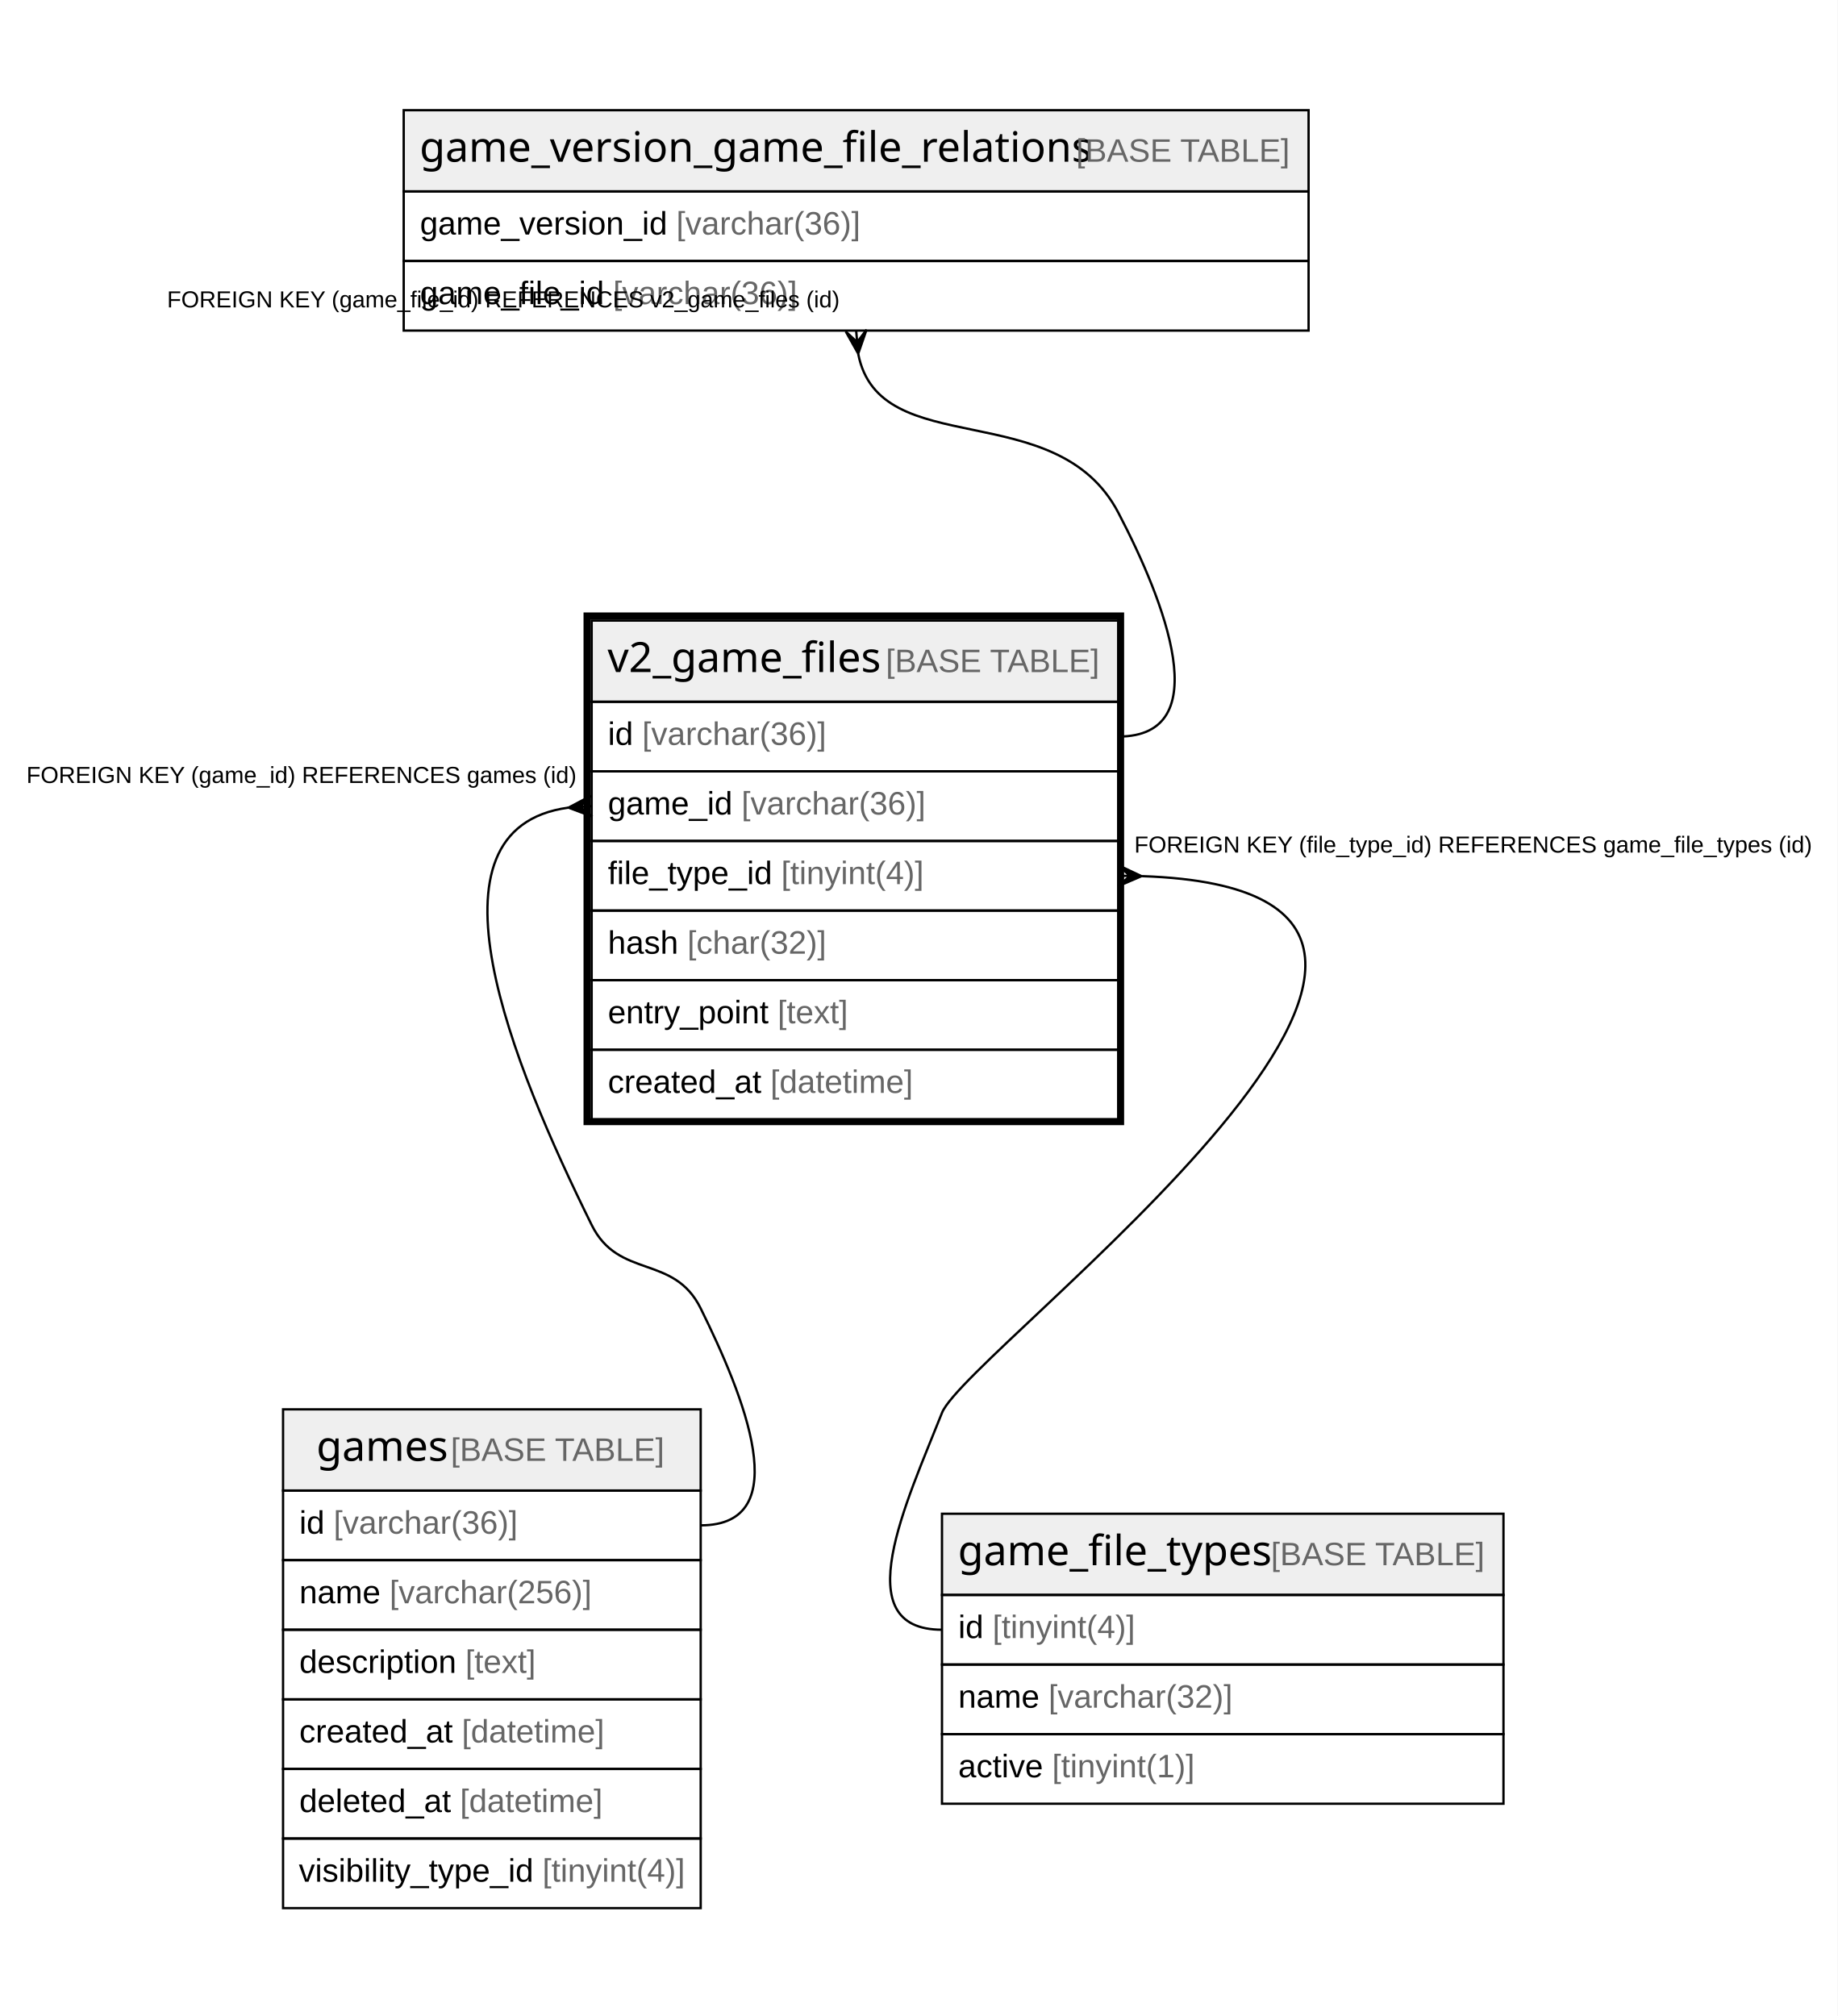
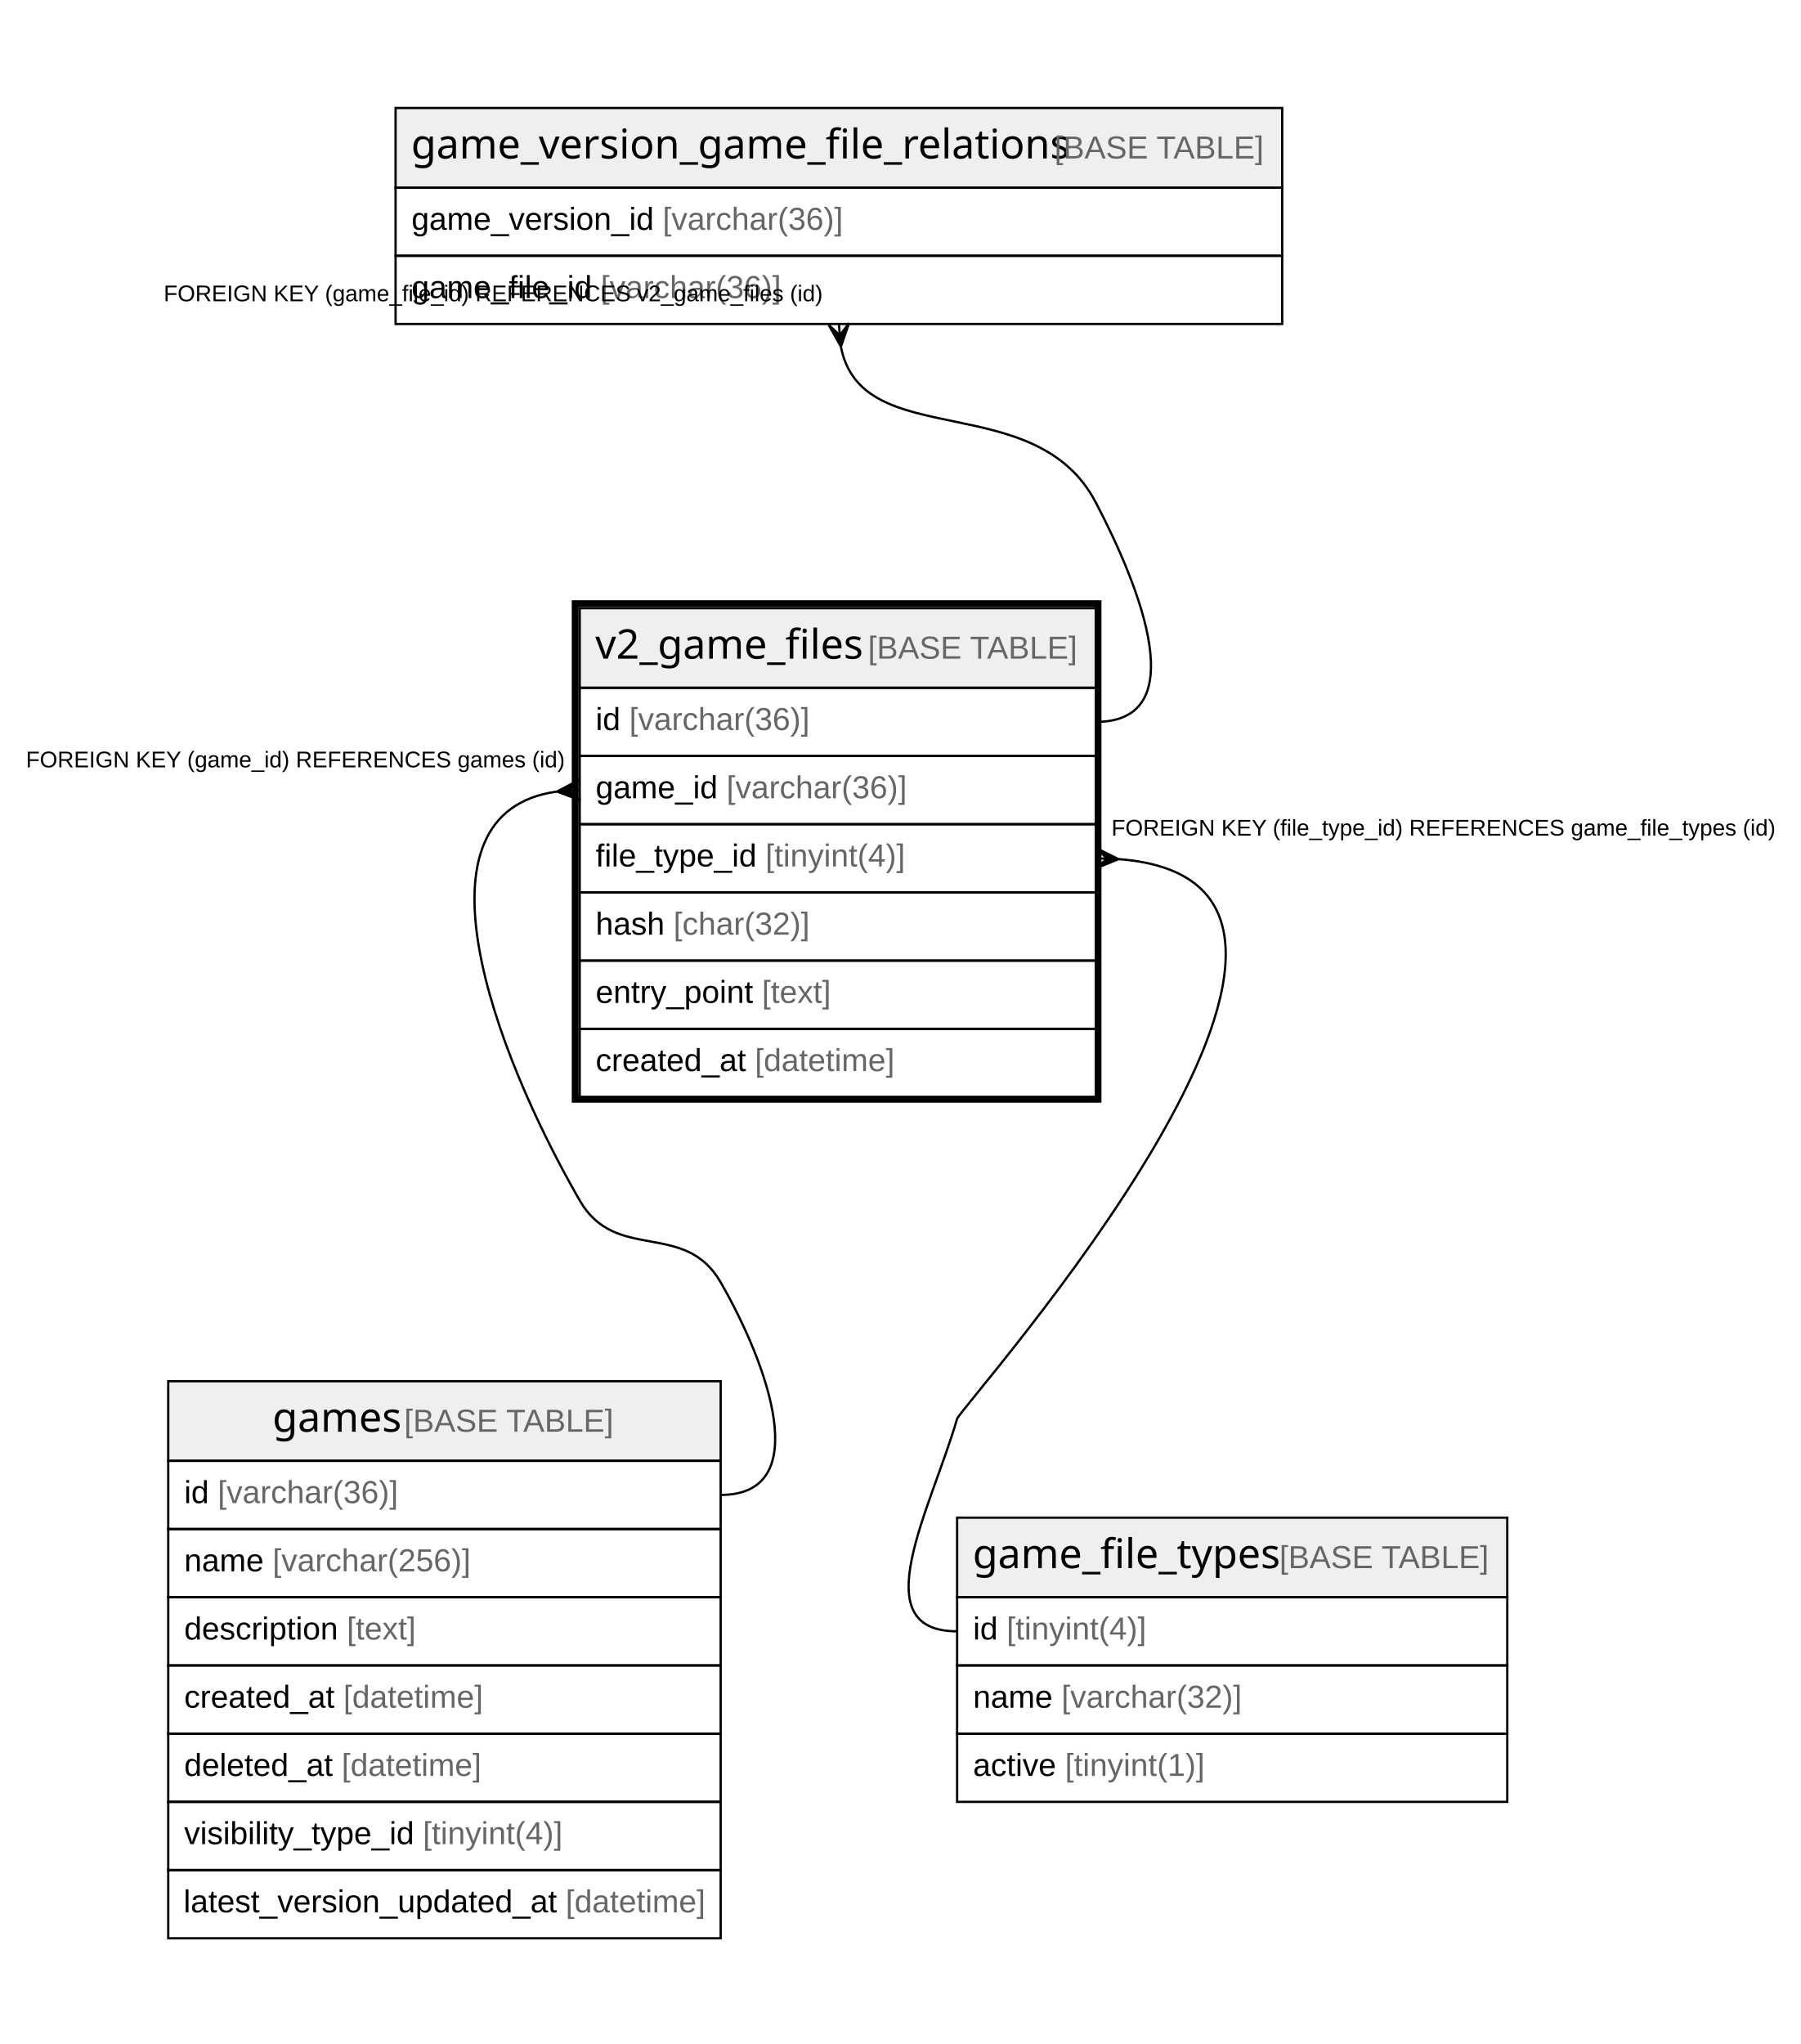
- <svg xmlns="http://www.w3.org/2000/svg" width="792pt" height="869pt" viewBox="0.00 0.00 792.00 869.00">
-   <g id="graph0" class="graph" transform="scale(1 1) rotate(0) translate(4 865)">
-     <polygon fill="#ffffff" stroke="transparent" points="-4,4 -4,-865 788,-865 788,4 -4,4" />
+ <svg xmlns="http://www.w3.org/2000/svg" width="792pt" height="899pt" viewBox="0.00 0.00 792.00 899.00">
+   <g id="graph0" class="graph" transform="scale(1 1) rotate(0) translate(4 895)">
+     <polygon fill="#ffffff" stroke="transparent" points="-4,4 -4,-895 788,-895 788,4 -4,4" />
    <g id="node1" class="node">
-       <polygon fill="#efefef" stroke="transparent" points="251,-562.5 251,-597.5 478,-597.5 478,-562.5 251,-562.5" />
-       <polygon fill="none" stroke="#000000" points="251,-562.5 251,-597.5 478,-597.5 478,-562.5 251,-562.5" />
-       <text text-anchor="start" x="257.86" y="-575.3" font-family="Arial Bold" font-size="18.00" fill="#000000">v2_game_files</text>
-       <text text-anchor="start" x="373.886" y="-575.3" font-family="Arial" font-size="14.00" fill="#000000"> </text>
-       <text text-anchor="start" x="377.777" y="-575.3" font-family="Arial" font-size="14.00" fill="#666666">[BASE TABLE]</text>
+       <polygon fill="#efefef" stroke="transparent" points="251,-592.5 251,-627.5 478,-627.5 478,-592.5 251,-592.5" />
+       <polygon fill="none" stroke="#000000" points="251,-592.5 251,-627.5 478,-627.5 478,-592.5 251,-592.5" />
+       <text text-anchor="start" x="257.86" y="-605.3" font-family="Arial Bold" font-size="18.00" fill="#000000">v2_game_files</text>
+       <text text-anchor="start" x="373.886" y="-605.3" font-family="Arial" font-size="14.00" fill="#000000"> </text>
+       <text text-anchor="start" x="377.777" y="-605.3" font-family="Arial" font-size="14.00" fill="#666666">[BASE TABLE]</text>
+       <polygon fill="none" stroke="#000000" points="251,-562.5 251,-592.5 478,-592.5 478,-562.5 251,-562.5" />
+       <text text-anchor="start" x="258" y="-573.9" font-family="Arial" font-size="14.00" fill="#000000">id </text>
+       <text text-anchor="start" x="272.78" y="-573.9" font-family="Arial" font-size="14.00" fill="#666666">[varchar(36)]</text>
      <polygon fill="none" stroke="#000000" points="251,-532.5 251,-562.5 478,-562.5 478,-532.5 251,-532.5" />
-       <text text-anchor="start" x="258" y="-543.9" font-family="Arial" font-size="14.00" fill="#000000">id </text>
-       <text text-anchor="start" x="272.78" y="-543.9" font-family="Arial" font-size="14.00" fill="#666666">[varchar(36)]</text>
+       <text text-anchor="start" x="258" y="-543.9" font-family="Arial" font-size="14.00" fill="#000000">game_id </text>
+       <text text-anchor="start" x="315.571" y="-543.9" font-family="Arial" font-size="14.00" fill="#666666">[varchar(36)]</text>
      <polygon fill="none" stroke="#000000" points="251,-502.5 251,-532.5 478,-532.5 478,-502.5 251,-502.5" />
-       <text text-anchor="start" x="258" y="-513.9" font-family="Arial" font-size="14.00" fill="#000000">game_id </text>
-       <text text-anchor="start" x="315.571" y="-513.9" font-family="Arial" font-size="14.00" fill="#666666">[varchar(36)]</text>
+       <text text-anchor="start" x="258" y="-513.9" font-family="Arial" font-size="14.00" fill="#000000">file_type_id </text>
+       <text text-anchor="start" x="332.687" y="-513.9" font-family="Arial" font-size="14.00" fill="#666666">[tinyint(4)]</text>
      <polygon fill="none" stroke="#000000" points="251,-472.5 251,-502.5 478,-502.5 478,-472.5 251,-472.5" />
-       <text text-anchor="start" x="258" y="-483.9" font-family="Arial" font-size="14.00" fill="#000000">file_type_id </text>
-       <text text-anchor="start" x="332.687" y="-483.9" font-family="Arial" font-size="14.00" fill="#666666">[tinyint(4)]</text>
+       <text text-anchor="start" x="258" y="-483.9" font-family="Arial" font-size="14.00" fill="#000000">hash </text>
+       <text text-anchor="start" x="292.238" y="-483.9" font-family="Arial" font-size="14.00" fill="#666666">[char(32)]</text>
      <polygon fill="none" stroke="#000000" points="251,-442.5 251,-472.5 478,-472.5 478,-442.5 251,-442.5" />
-       <text text-anchor="start" x="258" y="-453.9" font-family="Arial" font-size="14.00" fill="#000000">hash </text>
-       <text text-anchor="start" x="292.238" y="-453.9" font-family="Arial" font-size="14.00" fill="#666666">[char(32)]</text>
+       <text text-anchor="start" x="258" y="-453.9" font-family="Arial" font-size="14.00" fill="#000000">entry_point </text>
+       <text text-anchor="start" x="331.135" y="-453.9" font-family="Arial" font-size="14.00" fill="#666666">[text]</text>
      <polygon fill="none" stroke="#000000" points="251,-412.5 251,-442.5 478,-442.5 478,-412.5 251,-412.5" />
-       <text text-anchor="start" x="258" y="-423.9" font-family="Arial" font-size="14.00" fill="#000000">entry_point </text>
-       <text text-anchor="start" x="331.135" y="-423.9" font-family="Arial" font-size="14.00" fill="#666666">[text]</text>
-       <polygon fill="none" stroke="#000000" points="251,-382.5 251,-412.5 478,-412.5 478,-382.5 251,-382.5" />
-       <text text-anchor="start" x="258" y="-393.9" font-family="Arial" font-size="14.00" fill="#000000">created_at </text>
-       <text text-anchor="start" x="328.028" y="-393.9" font-family="Arial" font-size="14.00" fill="#666666">[datetime]</text>
-       <polygon fill="none" stroke="#000000" stroke-width="3" points="249,-381.5 249,-599.5 479,-599.5 479,-381.5 249,-381.5" />
+       <text text-anchor="start" x="258" y="-423.9" font-family="Arial" font-size="14.00" fill="#000000">created_at </text>
+       <text text-anchor="start" x="328.028" y="-423.9" font-family="Arial" font-size="14.00" fill="#666666">[datetime]</text>
+       <polygon fill="none" stroke="#000000" stroke-width="3" points="249,-411.5 249,-629.5 479,-629.5 479,-411.5 249,-411.5" />
    </g>
    <g id="node3" class="node">
-       <polygon fill="#efefef" stroke="transparent" points="118,-222.5 118,-257.5 298,-257.5 298,-222.5 118,-222.5" />
-       <polygon fill="none" stroke="#000000" points="118,-222.5 118,-257.5 298,-257.5 298,-222.5 118,-222.5" />
-       <text text-anchor="start" x="132.368" y="-235.3" font-family="Arial Bold" font-size="18.00" fill="#000000">games</text>
-       <text text-anchor="start" x="186.379" y="-235.3" font-family="Arial" font-size="14.00" fill="#000000"> </text>
-       <text text-anchor="start" x="190.269" y="-235.3" font-family="Arial" font-size="14.00" fill="#666666">[BASE TABLE]</text>
-       <polygon fill="none" stroke="#000000" points="118,-192.5 118,-222.5 298,-222.5 298,-192.5 118,-192.5" />
-       <text text-anchor="start" x="125" y="-203.9" font-family="Arial" font-size="14.00" fill="#000000">id </text>
-       <text text-anchor="start" x="139.78" y="-203.9" font-family="Arial" font-size="14.00" fill="#666666">[varchar(36)]</text>
-       <polygon fill="none" stroke="#000000" points="118,-162.5 118,-192.5 298,-192.5 298,-162.5 118,-162.5" />
-       <text text-anchor="start" x="125" y="-173.9" font-family="Arial" font-size="14.00" fill="#000000">name </text>
-       <text text-anchor="start" x="163.899" y="-173.9" font-family="Arial" font-size="14.00" fill="#666666">[varchar(256)]</text>
-       <polygon fill="none" stroke="#000000" points="118,-132.5 118,-162.5 298,-162.5 298,-132.5 118,-132.5" />
-       <text text-anchor="start" x="125" y="-143.9" font-family="Arial" font-size="14.00" fill="#000000">description </text>
-       <text text-anchor="start" x="196.568" y="-143.9" font-family="Arial" font-size="14.00" fill="#666666">[text]</text>
-       <polygon fill="none" stroke="#000000" points="118,-102.5 118,-132.5 298,-132.5 298,-102.5 118,-102.5" />
-       <text text-anchor="start" x="125" y="-113.9" font-family="Arial" font-size="14.00" fill="#000000">created_at </text>
-       <text text-anchor="start" x="195.028" y="-113.9" font-family="Arial" font-size="14.00" fill="#666666">[datetime]</text>
-       <polygon fill="none" stroke="#000000" points="118,-72.5 118,-102.5 298,-102.5 298,-72.5 118,-72.5" />
-       <text text-anchor="start" x="125" y="-83.9" font-family="Arial" font-size="14.00" fill="#000000">deleted_at </text>
-       <text text-anchor="start" x="194.257" y="-83.9" font-family="Arial" font-size="14.00" fill="#666666">[datetime]</text>
-       <polygon fill="none" stroke="#000000" points="118,-42.5 118,-72.5 298,-72.5 298,-42.5 118,-42.5" />
-       <text text-anchor="start" x="124.774" y="-53.9" font-family="Arial" font-size="14.00" fill="#000000">visibility_type_id </text>
-       <text text-anchor="start" x="229.781" y="-53.9" font-family="Arial" font-size="14.00" fill="#666666">[tinyint(4)]</text>
+       <polygon fill="#efefef" stroke="transparent" points="70,-252.5 70,-287.5 313,-287.5 313,-252.5 70,-252.5" />
+       <polygon fill="none" stroke="#000000" points="70,-252.5 70,-287.5 313,-287.5 313,-252.5 70,-252.5" />
+       <text text-anchor="start" x="115.868" y="-265.3" font-family="Arial Bold" font-size="18.00" fill="#000000">games</text>
+       <text text-anchor="start" x="169.879" y="-265.3" font-family="Arial" font-size="14.00" fill="#000000"> </text>
+       <text text-anchor="start" x="173.769" y="-265.3" font-family="Arial" font-size="14.00" fill="#666666">[BASE TABLE]</text>
+       <polygon fill="none" stroke="#000000" points="70,-222.5 70,-252.5 313,-252.5 313,-222.5 70,-222.5" />
+       <text text-anchor="start" x="77" y="-233.9" font-family="Arial" font-size="14.00" fill="#000000">id </text>
+       <text text-anchor="start" x="91.78" y="-233.9" font-family="Arial" font-size="14.00" fill="#666666">[varchar(36)]</text>
+       <polygon fill="none" stroke="#000000" points="70,-192.5 70,-222.5 313,-222.5 313,-192.5 70,-192.5" />
+       <text text-anchor="start" x="77" y="-203.9" font-family="Arial" font-size="14.00" fill="#000000">name </text>
+       <text text-anchor="start" x="115.899" y="-203.9" font-family="Arial" font-size="14.00" fill="#666666">[varchar(256)]</text>
+       <polygon fill="none" stroke="#000000" points="70,-162.5 70,-192.5 313,-192.5 313,-162.5 70,-162.5" />
+       <text text-anchor="start" x="77" y="-173.9" font-family="Arial" font-size="14.00" fill="#000000">description </text>
+       <text text-anchor="start" x="148.568" y="-173.9" font-family="Arial" font-size="14.00" fill="#666666">[text]</text>
+       <polygon fill="none" stroke="#000000" points="70,-132.5 70,-162.5 313,-162.5 313,-132.5 70,-132.5" />
+       <text text-anchor="start" x="77" y="-143.9" font-family="Arial" font-size="14.00" fill="#000000">created_at </text>
+       <text text-anchor="start" x="147.028" y="-143.9" font-family="Arial" font-size="14.00" fill="#666666">[datetime]</text>
+       <polygon fill="none" stroke="#000000" points="70,-102.5 70,-132.5 313,-132.5 313,-102.5 70,-102.5" />
+       <text text-anchor="start" x="77" y="-113.9" font-family="Arial" font-size="14.00" fill="#000000">deleted_at </text>
+       <text text-anchor="start" x="146.257" y="-113.9" font-family="Arial" font-size="14.00" fill="#666666">[datetime]</text>
+       <polygon fill="none" stroke="#000000" points="70,-72.5 70,-102.5 313,-102.5 313,-72.5 70,-72.5" />
+       <text text-anchor="start" x="77" y="-83.9" font-family="Arial" font-size="14.00" fill="#000000">visibility_type_id </text>
+       <text text-anchor="start" x="182.007" y="-83.9" font-family="Arial" font-size="14.00" fill="#666666">[tinyint(4)]</text>
+       <polygon fill="none" stroke="#000000" points="70,-42.5 70,-72.5 313,-72.5 313,-42.5 70,-42.5" />
+       <text text-anchor="start" x="76.737" y="-53.9" font-family="Arial" font-size="14.00" fill="#000000">latest_version_updated_at </text>
+       <text text-anchor="start" x="244.803" y="-53.9" font-family="Arial" font-size="14.00" fill="#666666">[datetime]</text>
    </g>
    <g id="edge2" class="edge">
-       <path fill="none" stroke="#000000" d="M240.933,-516.856C174.776,-507.82 217.083,-405.702 251,-337 262.648,-313.406 286.352,-324.594 298,-301 316.396,-263.738 339.556,-207.5 298,-207.5" />
-       <polygon fill="#000000" stroke="#000000" points="241.02,-516.861 250.713,-521.991 246.01,-517.181 251,-517.5 251,-517.5 251,-517.5 246.01,-517.181 251.287,-513.009 241.02,-516.861 241.02,-516.861" />
-       <text text-anchor="start" x="7.386" y="-527.5" font-family="Arial" font-size="10.00" fill="#000000">FOREIGN KEY (game_id) REFERENCES games (id)</text>
+       <path fill="none" stroke="#000000" d="M240.907,-546.842C174.389,-537.613 212.773,-433.401 251,-367 266.898,-339.385 297.102,-358.615 313,-331 333.733,-294.986 354.556,-237.5 313,-237.5" />
+       <polygon fill="#000000" stroke="#000000" points="241.021,-546.849 250.707,-551.99 246.011,-547.175 251,-547.5 251,-547.5 251,-547.5 246.011,-547.175 251.293,-543.01 241.021,-546.849 241.021,-546.849" />
+       <text text-anchor="start" x="7.386" y="-557.5" font-family="Arial" font-size="10.00" fill="#000000">FOREIGN KEY (game_id) REFERENCES games (id)</text>
    </g>
    <g id="node4" class="node">
-       <polygon fill="#efefef" stroke="transparent" points="402,-177.5 402,-212.5 644,-212.5 644,-177.5 402,-177.5" />
-       <polygon fill="none" stroke="#000000" points="402,-177.5 402,-212.5 644,-212.5 644,-177.5 402,-177.5" />
-       <text text-anchor="start" x="408.856" y="-190.3" font-family="Arial Bold" font-size="18.00" fill="#000000">game_file_types</text>
-       <text text-anchor="start" x="539.89" y="-190.3" font-family="Arial" font-size="14.00" fill="#000000"> </text>
-       <text text-anchor="start" x="543.781" y="-190.3" font-family="Arial" font-size="14.00" fill="#666666">[BASE TABLE]</text>
-       <polygon fill="none" stroke="#000000" points="402,-147.5 402,-177.5 644,-177.5 644,-147.5 402,-147.5" />
-       <text text-anchor="start" x="409" y="-158.9" font-family="Arial" font-size="14.00" fill="#000000">id </text>
-       <text text-anchor="start" x="423.78" y="-158.9" font-family="Arial" font-size="14.00" fill="#666666">[tinyint(4)]</text>
-       <polygon fill="none" stroke="#000000" points="402,-117.5 402,-147.5 644,-147.5 644,-117.5 402,-117.5" />
-       <text text-anchor="start" x="409" y="-128.9" font-family="Arial" font-size="14.00" fill="#000000">name </text>
-       <text text-anchor="start" x="447.899" y="-128.9" font-family="Arial" font-size="14.00" fill="#666666">[varchar(32)]</text>
-       <polygon fill="none" stroke="#000000" points="402,-87.5 402,-117.5 644,-117.5 644,-87.5 402,-87.5" />
-       <text text-anchor="start" x="409" y="-98.9" font-family="Arial" font-size="14.00" fill="#000000">active </text>
-       <text text-anchor="start" x="449.453" y="-98.9" font-family="Arial" font-size="14.00" fill="#666666">[tinyint(1)]</text>
+       <polygon fill="#efefef" stroke="transparent" points="417,-192.5 417,-227.5 659,-227.5 659,-192.5 417,-192.5" />
+       <polygon fill="none" stroke="#000000" points="417,-192.5 417,-227.5 659,-227.5 659,-192.5 417,-192.5" />
+       <text text-anchor="start" x="423.856" y="-205.3" font-family="Arial Bold" font-size="18.00" fill="#000000">game_file_types</text>
+       <text text-anchor="start" x="554.89" y="-205.3" font-family="Arial" font-size="14.00" fill="#000000"> </text>
+       <text text-anchor="start" x="558.781" y="-205.3" font-family="Arial" font-size="14.00" fill="#666666">[BASE TABLE]</text>
+       <polygon fill="none" stroke="#000000" points="417,-162.5 417,-192.5 659,-192.5 659,-162.5 417,-162.5" />
+       <text text-anchor="start" x="424" y="-173.9" font-family="Arial" font-size="14.00" fill="#000000">id </text>
+       <text text-anchor="start" x="438.78" y="-173.9" font-family="Arial" font-size="14.00" fill="#666666">[tinyint(4)]</text>
+       <polygon fill="none" stroke="#000000" points="417,-132.5 417,-162.5 659,-162.5 659,-132.5 417,-132.5" />
+       <text text-anchor="start" x="424" y="-143.9" font-family="Arial" font-size="14.00" fill="#000000">name </text>
+       <text text-anchor="start" x="462.899" y="-143.9" font-family="Arial" font-size="14.00" fill="#666666">[varchar(32)]</text>
+       <polygon fill="none" stroke="#000000" points="417,-102.5 417,-132.5 659,-132.5 659,-102.5 417,-102.5" />
+       <text text-anchor="start" x="424" y="-113.9" font-family="Arial" font-size="14.00" fill="#000000">active </text>
+       <text text-anchor="start" x="464.453" y="-113.9" font-family="Arial" font-size="14.00" fill="#666666">[tinyint(1)]</text>
    </g>
    <g id="edge3" class="edge">
-       <path fill="none" stroke="#000000" d="M488.264,-487.333C683,-480.783 412.798,-283.289 402,-256 386.711,-217.359 360.444,-162.5 402,-162.5" />
-       <polygon fill="#000000" stroke="#000000" points="487.999,-487.337 477.927,-483.001 482.999,-487.419 478,-487.5 478,-487.5 478,-487.5 482.999,-487.419 478.073,-491.999 487.999,-487.337 487.999,-487.337" />
-       <text text-anchor="start" x="484.877" y="-497.5" font-family="Arial" font-size="10.00" fill="#000000">FOREIGN KEY (file_type_id) REFERENCES game_file_types (id)</text>
+       <path fill="none" stroke="#000000" d="M488.031,-517.14C625.543,-506.788 418.536,-276.282 417,-271 405.395,-231.098 375.444,-177.5 417,-177.5" />
+       <polygon fill="#000000" stroke="#000000" points="487.994,-517.142 477.839,-513.003 482.997,-517.321 478,-517.5 478,-517.5 478,-517.5 482.997,-517.321 478.161,-521.997 487.994,-517.142 487.994,-517.142" />
+       <text text-anchor="start" x="484.877" y="-527.5" font-family="Arial" font-size="10.00" fill="#000000">FOREIGN KEY (file_type_id) REFERENCES game_file_types (id)</text>
    </g>
    <g id="node2" class="node">
-       <polygon fill="#efefef" stroke="transparent" points="170,-782.5 170,-817.5 560,-817.5 560,-782.5 170,-782.5" />
-       <polygon fill="none" stroke="#000000" points="170,-782.5 170,-817.5 560,-817.5 560,-782.5 170,-782.5" />
-       <text text-anchor="start" x="176.845" y="-795.3" font-family="Arial Bold" font-size="18.00" fill="#000000">game_version_game_file_relations</text>
-       <text text-anchor="start" x="455.901" y="-795.3" font-family="Arial" font-size="14.00" fill="#000000"> </text>
-       <text text-anchor="start" x="459.792" y="-795.3" font-family="Arial" font-size="14.00" fill="#666666">[BASE TABLE]</text>
+       <polygon fill="#efefef" stroke="transparent" points="170,-812.5 170,-847.5 560,-847.5 560,-812.5 170,-812.5" />
+       <polygon fill="none" stroke="#000000" points="170,-812.5 170,-847.5 560,-847.5 560,-812.5 170,-812.5" />
+       <text text-anchor="start" x="176.845" y="-825.3" font-family="Arial Bold" font-size="18.00" fill="#000000">game_version_game_file_relations</text>
+       <text text-anchor="start" x="455.901" y="-825.3" font-family="Arial" font-size="14.00" fill="#000000"> </text>
+       <text text-anchor="start" x="459.792" y="-825.3" font-family="Arial" font-size="14.00" fill="#666666">[BASE TABLE]</text>
+       <polygon fill="none" stroke="#000000" points="170,-782.5 170,-812.5 560,-812.5 560,-782.5 170,-782.5" />
+       <text text-anchor="start" x="177" y="-793.9" font-family="Arial" font-size="14.00" fill="#000000">game_version_id </text>
+       <text text-anchor="start" x="287.468" y="-793.9" font-family="Arial" font-size="14.00" fill="#666666">[varchar(36)]</text>
      <polygon fill="none" stroke="#000000" points="170,-752.5 170,-782.5 560,-782.5 560,-752.5 170,-752.5" />
-       <text text-anchor="start" x="177" y="-763.9" font-family="Arial" font-size="14.00" fill="#000000">game_version_id </text>
-       <text text-anchor="start" x="287.468" y="-763.9" font-family="Arial" font-size="14.00" fill="#666666">[varchar(36)]</text>
-       <polygon fill="none" stroke="#000000" points="170,-722.5 170,-752.5 560,-752.5 560,-722.5 170,-722.5" />
-       <text text-anchor="start" x="177" y="-733.9" font-family="Arial" font-size="14.00" fill="#000000">game_file_id </text>
-       <text text-anchor="start" x="260.24" y="-733.9" font-family="Arial" font-size="14.00" fill="#666666">[varchar(36)]</text>
+       <text text-anchor="start" x="177" y="-763.9" font-family="Arial" font-size="14.00" fill="#000000">game_file_id </text>
+       <text text-anchor="start" x="260.24" y="-763.9" font-family="Arial" font-size="14.00" fill="#666666">[varchar(36)]</text>
    </g>
    <g id="edge1" class="edge">
-       <path fill="none" stroke="#000000" d="M365.9,-712.428C375.046,-665.476 451.378,-694.909 478,-644 497.875,-605.994 520.889,-547.5 478,-547.5" />
-       <polygon fill="#000000" stroke="#000000" points="365.89,-712.54 360.518,-722.1 365.445,-717.52 365,-722.5 365,-722.5 365,-722.5 365.445,-717.52 369.482,-722.9 365.89,-712.54 365.89,-712.54" />
-       <text text-anchor="start" x="67.992" y="-732.5" font-family="Arial" font-size="10.00" fill="#000000">FOREIGN KEY (game_file_id) REFERENCES v2_game_files (id)</text>
+       <path fill="none" stroke="#000000" d="M365.9,-742.428C375.046,-695.476 451.378,-724.909 478,-674 497.875,-635.994 520.889,-577.5 478,-577.5" />
+       <polygon fill="#000000" stroke="#000000" points="365.89,-742.54 360.518,-752.1 365.445,-747.52 365,-752.5 365,-752.5 365,-752.5 365.445,-747.52 369.482,-752.9 365.89,-742.54 365.89,-742.54" />
+       <text text-anchor="start" x="67.992" y="-762.5" font-family="Arial" font-size="10.00" fill="#000000">FOREIGN KEY (game_file_id) REFERENCES v2_game_files (id)</text>
    </g>
  </g>
</svg>
